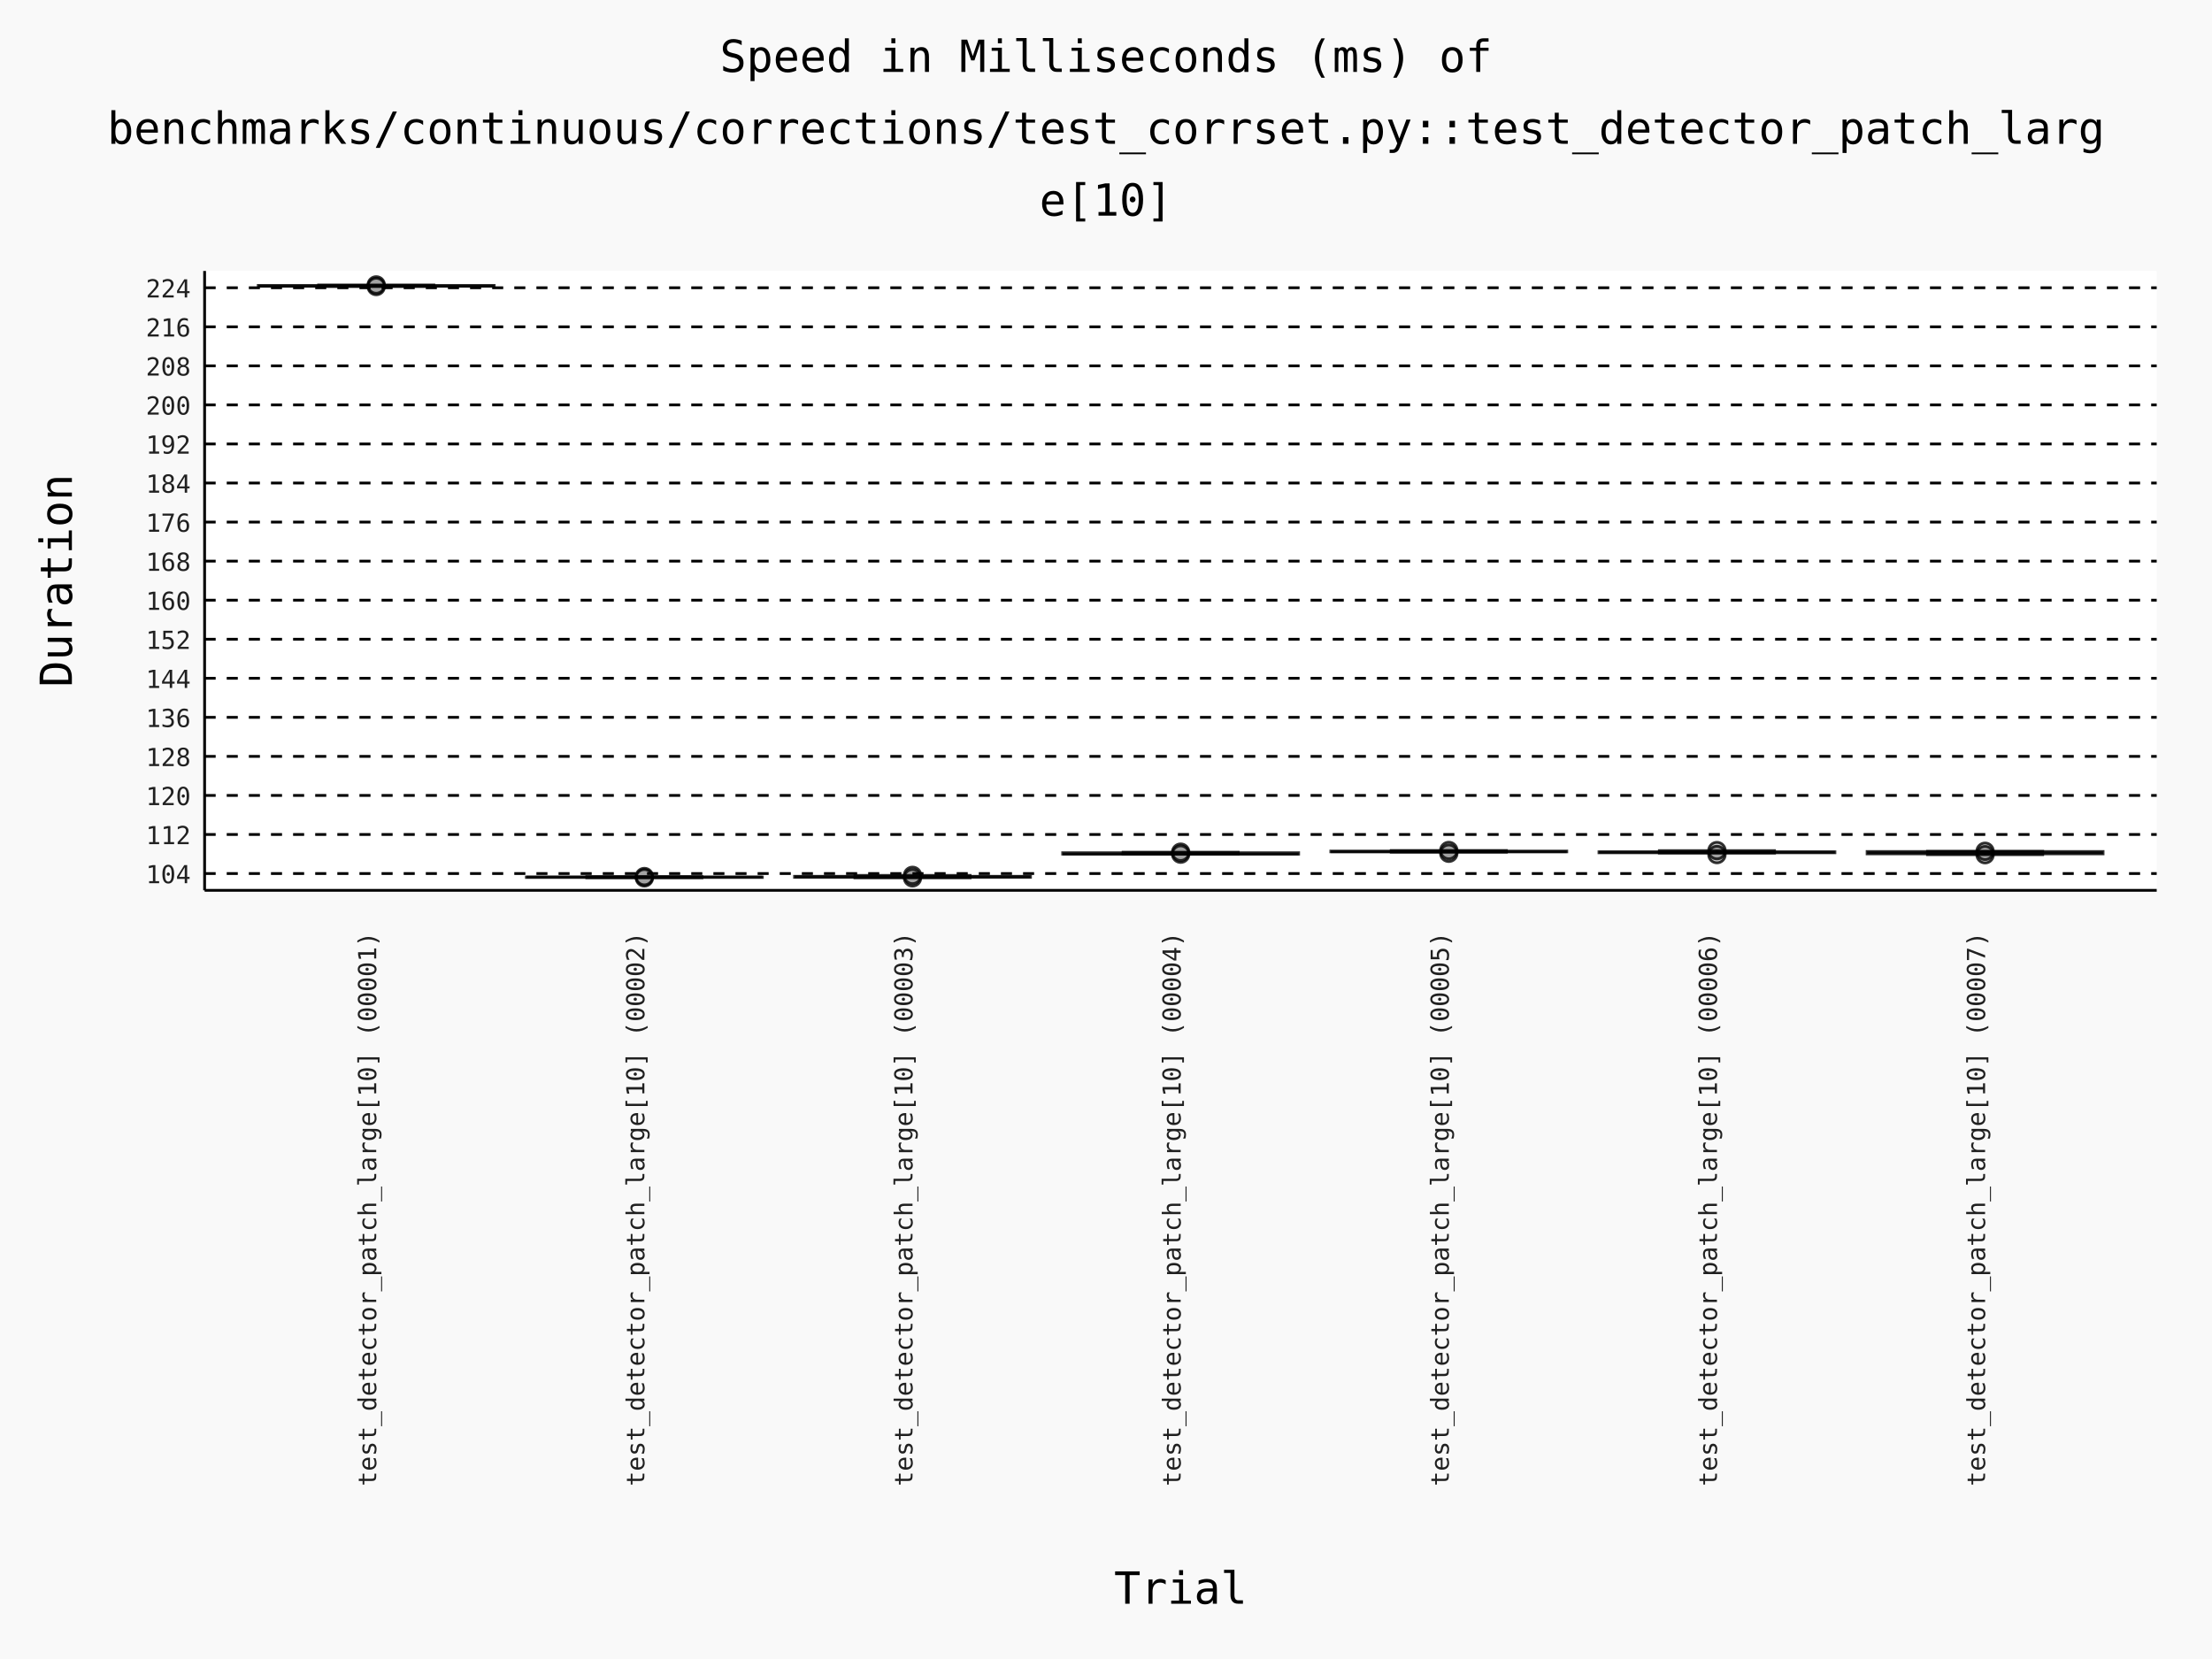
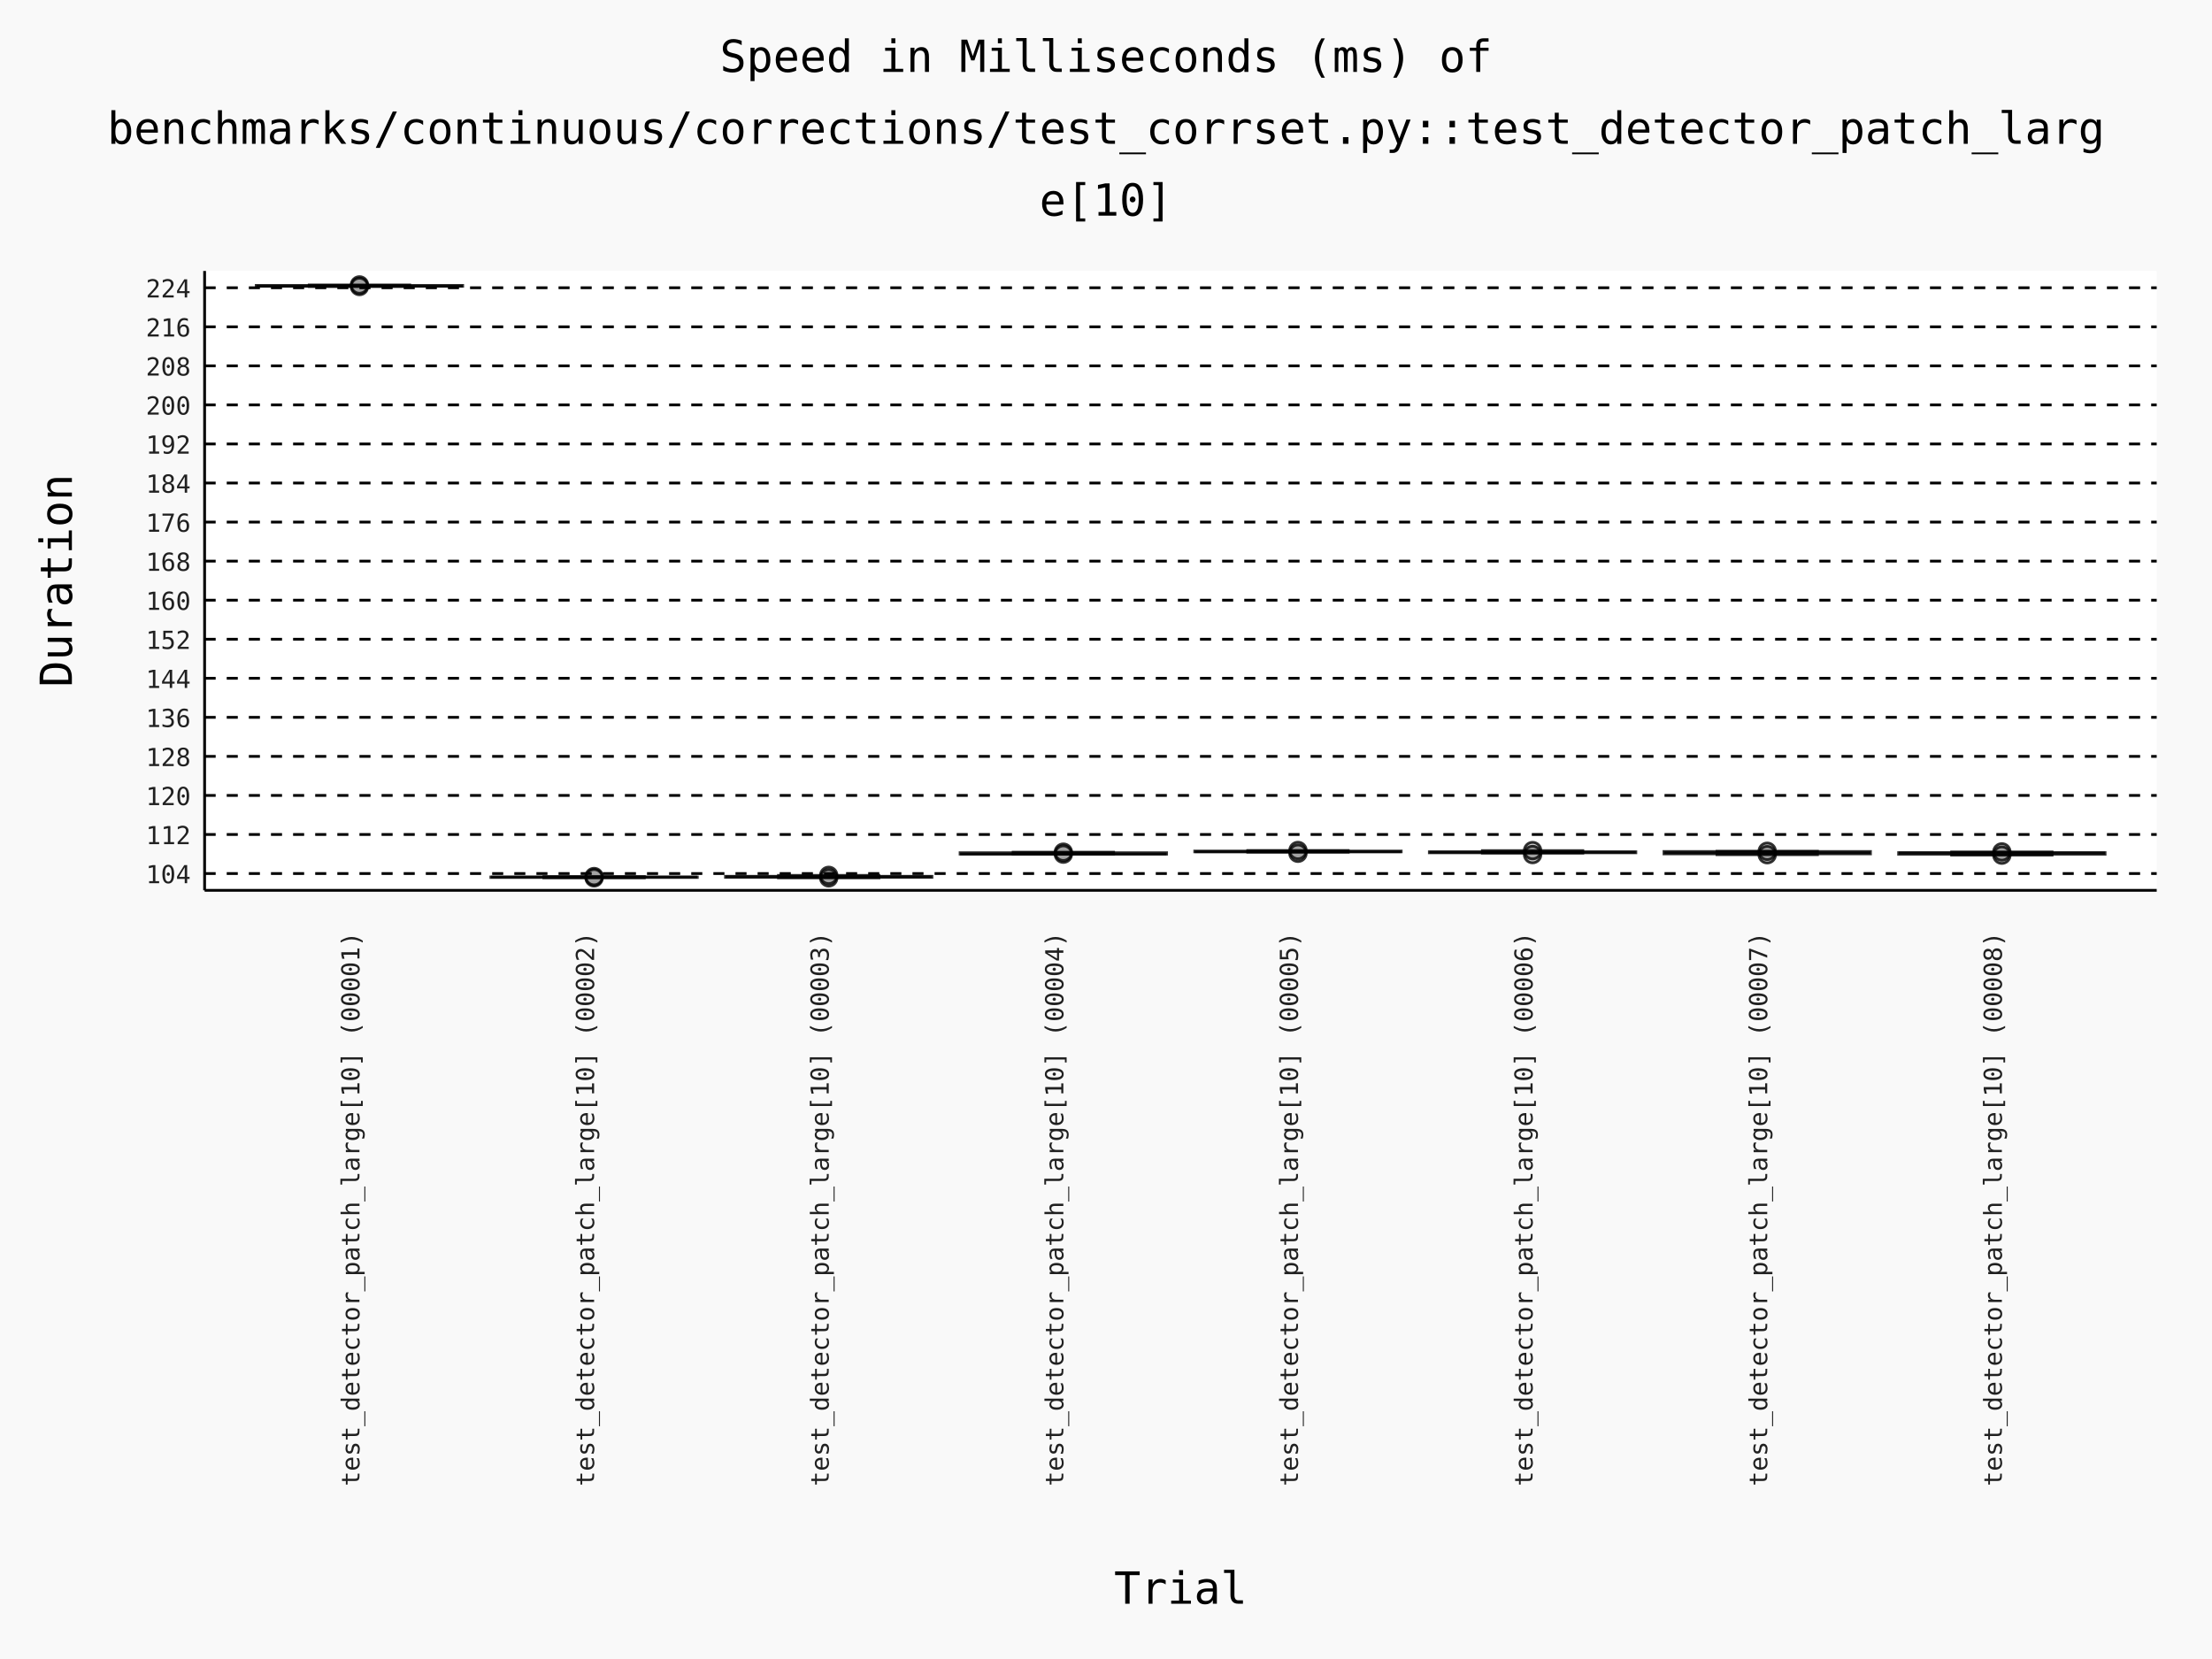
- <svg xmlns="http://www.w3.org/2000/svg" id="chart-17c56194-2a9c-4807-be18-ed8dd30592b7" class="pygal-chart" viewBox="0 0 800 600">
+ <svg xmlns="http://www.w3.org/2000/svg" id="chart-86d1ef3f-f532-4e4b-a601-a12688eab335" class="pygal-chart" viewBox="0 0 800 600">
  <defs>
-     <style type="text/css">#chart-17c56194-2a9c-4807-be18-ed8dd30592b7{-webkit-user-select:none;-webkit-font-smoothing:antialiased;font-family:Consolas,"Deja Vu Sans Mono","Bitstream Vera Sans Mono","Courier New",monospace}#chart-17c56194-2a9c-4807-be18-ed8dd30592b7 .title{font-family:Consolas,"Deja Vu Sans Mono","Bitstream Vera Sans Mono","Courier New",monospace;font-size:16px}#chart-17c56194-2a9c-4807-be18-ed8dd30592b7 .legends .legend text{font-family:Consolas,"Deja Vu Sans Mono","Bitstream Vera Sans Mono","Courier New",monospace;font-size:14px}#chart-17c56194-2a9c-4807-be18-ed8dd30592b7 .axis text{font-family:Consolas,"Deja Vu Sans Mono","Bitstream Vera Sans Mono","Courier New",monospace;font-size:10px}#chart-17c56194-2a9c-4807-be18-ed8dd30592b7 .axis text.major{font-family:Consolas,"Deja Vu Sans Mono","Bitstream Vera Sans Mono","Courier New",monospace;font-size:10px}#chart-17c56194-2a9c-4807-be18-ed8dd30592b7 .text-overlay text.value{font-family:Consolas,"Deja Vu Sans Mono","Bitstream Vera Sans Mono","Courier New",monospace;font-size:16px}#chart-17c56194-2a9c-4807-be18-ed8dd30592b7 .text-overlay text.label{font-family:Consolas,"Deja Vu Sans Mono","Bitstream Vera Sans Mono","Courier New",monospace;font-size:10px}#chart-17c56194-2a9c-4807-be18-ed8dd30592b7 .tooltip{font-family:Consolas,"Deja Vu Sans Mono","Bitstream Vera Sans Mono","Courier New",monospace;font-size:14px}#chart-17c56194-2a9c-4807-be18-ed8dd30592b7 text.no_data{font-family:Consolas,"Deja Vu Sans Mono","Bitstream Vera Sans Mono","Courier New",monospace;font-size:64px}
- #chart-17c56194-2a9c-4807-be18-ed8dd30592b7{background-color:rgba(249,249,249,1)}#chart-17c56194-2a9c-4807-be18-ed8dd30592b7 path,#chart-17c56194-2a9c-4807-be18-ed8dd30592b7 line,#chart-17c56194-2a9c-4807-be18-ed8dd30592b7 rect,#chart-17c56194-2a9c-4807-be18-ed8dd30592b7 circle{-webkit-transition:150ms;-moz-transition:150ms;transition:150ms}#chart-17c56194-2a9c-4807-be18-ed8dd30592b7 .graph &gt; .background{fill:rgba(249,249,249,1)}#chart-17c56194-2a9c-4807-be18-ed8dd30592b7 .plot &gt; .background{fill:rgba(255,255,255,1)}#chart-17c56194-2a9c-4807-be18-ed8dd30592b7 .graph{fill:rgba(0,0,0,.87)}#chart-17c56194-2a9c-4807-be18-ed8dd30592b7 text.no_data{fill:rgba(0,0,0,1)}#chart-17c56194-2a9c-4807-be18-ed8dd30592b7 .title{fill:rgba(0,0,0,1)}#chart-17c56194-2a9c-4807-be18-ed8dd30592b7 .legends .legend text{fill:rgba(0,0,0,.87)}#chart-17c56194-2a9c-4807-be18-ed8dd30592b7 .legends .legend:hover text{fill:rgba(0,0,0,1)}#chart-17c56194-2a9c-4807-be18-ed8dd30592b7 .axis .line{stroke:rgba(0,0,0,1)}#chart-17c56194-2a9c-4807-be18-ed8dd30592b7 .axis .guide.line{stroke:rgba(0,0,0,.54)}#chart-17c56194-2a9c-4807-be18-ed8dd30592b7 .axis .major.line{stroke:rgba(0,0,0,.87)}#chart-17c56194-2a9c-4807-be18-ed8dd30592b7 .axis text.major{fill:rgba(0,0,0,1)}#chart-17c56194-2a9c-4807-be18-ed8dd30592b7 .axis.y .guides:hover .guide.line,#chart-17c56194-2a9c-4807-be18-ed8dd30592b7 .line-graph .axis.x .guides:hover .guide.line,#chart-17c56194-2a9c-4807-be18-ed8dd30592b7 .stackedline-graph .axis.x .guides:hover .guide.line,#chart-17c56194-2a9c-4807-be18-ed8dd30592b7 .xy-graph .axis.x .guides:hover .guide.line{stroke:rgba(0,0,0,1)}#chart-17c56194-2a9c-4807-be18-ed8dd30592b7 .axis .guides:hover text{fill:rgba(0,0,0,1)}#chart-17c56194-2a9c-4807-be18-ed8dd30592b7 .reactive{fill-opacity:.7;stroke-opacity:.8;stroke-width:1}#chart-17c56194-2a9c-4807-be18-ed8dd30592b7 .ci{stroke:rgba(0,0,0,.87)}#chart-17c56194-2a9c-4807-be18-ed8dd30592b7 .reactive.active,#chart-17c56194-2a9c-4807-be18-ed8dd30592b7 .active .reactive{fill-opacity:.8;stroke-opacity:.9;stroke-width:4}#chart-17c56194-2a9c-4807-be18-ed8dd30592b7 .ci .reactive.active{stroke-width:1.5}#chart-17c56194-2a9c-4807-be18-ed8dd30592b7 .series text{fill:rgba(0,0,0,1)}#chart-17c56194-2a9c-4807-be18-ed8dd30592b7 .tooltip rect{fill:rgba(255,255,255,1);stroke:rgba(0,0,0,1);-webkit-transition:opacity 150ms;-moz-transition:opacity 150ms;transition:opacity 150ms}#chart-17c56194-2a9c-4807-be18-ed8dd30592b7 .tooltip .label{fill:rgba(0,0,0,.87)}#chart-17c56194-2a9c-4807-be18-ed8dd30592b7 .tooltip .label{fill:rgba(0,0,0,.87)}#chart-17c56194-2a9c-4807-be18-ed8dd30592b7 .tooltip .legend{font-size:.8em;fill:rgba(0,0,0,.54)}#chart-17c56194-2a9c-4807-be18-ed8dd30592b7 .tooltip .x_label{font-size:.6em;fill:rgba(0,0,0,1)}#chart-17c56194-2a9c-4807-be18-ed8dd30592b7 .tooltip .xlink{font-size:.5em;text-decoration:underline}#chart-17c56194-2a9c-4807-be18-ed8dd30592b7 .tooltip .value{font-size:1.5em}#chart-17c56194-2a9c-4807-be18-ed8dd30592b7 .bound{font-size:.5em}#chart-17c56194-2a9c-4807-be18-ed8dd30592b7 .max-value{font-size:.75em;fill:rgba(0,0,0,.54)}#chart-17c56194-2a9c-4807-be18-ed8dd30592b7 .map-element{fill:rgba(255,255,255,1);stroke:rgba(0,0,0,.54) !important}#chart-17c56194-2a9c-4807-be18-ed8dd30592b7 .map-element .reactive{fill-opacity:inherit;stroke-opacity:inherit}#chart-17c56194-2a9c-4807-be18-ed8dd30592b7 .color-0,#chart-17c56194-2a9c-4807-be18-ed8dd30592b7 .color-0 a:visited{stroke:#000000;fill:#000000}#chart-17c56194-2a9c-4807-be18-ed8dd30592b7 .color-1,#chart-17c56194-2a9c-4807-be18-ed8dd30592b7 .color-1 a:visited{stroke:#000000;fill:#000000}#chart-17c56194-2a9c-4807-be18-ed8dd30592b7 .color-2,#chart-17c56194-2a9c-4807-be18-ed8dd30592b7 .color-2 a:visited{stroke:#000000;fill:#000000}#chart-17c56194-2a9c-4807-be18-ed8dd30592b7 .color-3,#chart-17c56194-2a9c-4807-be18-ed8dd30592b7 .color-3 a:visited{stroke:#000000;fill:#000000}#chart-17c56194-2a9c-4807-be18-ed8dd30592b7 .color-4,#chart-17c56194-2a9c-4807-be18-ed8dd30592b7 .color-4 a:visited{stroke:#000000;fill:#000000}#chart-17c56194-2a9c-4807-be18-ed8dd30592b7 .color-5,#chart-17c56194-2a9c-4807-be18-ed8dd30592b7 .color-5 a:visited{stroke:#000000;fill:#000000}#chart-17c56194-2a9c-4807-be18-ed8dd30592b7 .color-6,#chart-17c56194-2a9c-4807-be18-ed8dd30592b7 .color-6 a:visited{stroke:#000000;fill:#000000}#chart-17c56194-2a9c-4807-be18-ed8dd30592b7 .text-overlay .color-0 text{fill:white}#chart-17c56194-2a9c-4807-be18-ed8dd30592b7 .text-overlay .color-1 text{fill:white}#chart-17c56194-2a9c-4807-be18-ed8dd30592b7 .text-overlay .color-2 text{fill:white}#chart-17c56194-2a9c-4807-be18-ed8dd30592b7 .text-overlay .color-3 text{fill:white}#chart-17c56194-2a9c-4807-be18-ed8dd30592b7 .text-overlay .color-4 text{fill:white}#chart-17c56194-2a9c-4807-be18-ed8dd30592b7 .text-overlay .color-5 text{fill:white}#chart-17c56194-2a9c-4807-be18-ed8dd30592b7 .text-overlay .color-6 text{fill:white}
- #chart-17c56194-2a9c-4807-be18-ed8dd30592b7 text.no_data{text-anchor:middle}#chart-17c56194-2a9c-4807-be18-ed8dd30592b7 .guide.line{fill:none}#chart-17c56194-2a9c-4807-be18-ed8dd30592b7 .centered{text-anchor:middle}#chart-17c56194-2a9c-4807-be18-ed8dd30592b7 .title{text-anchor:middle}#chart-17c56194-2a9c-4807-be18-ed8dd30592b7 .legends .legend text{fill-opacity:1}#chart-17c56194-2a9c-4807-be18-ed8dd30592b7 .axis.x text{text-anchor:middle}#chart-17c56194-2a9c-4807-be18-ed8dd30592b7 .axis.x:not(.web) text[transform]{text-anchor:start}#chart-17c56194-2a9c-4807-be18-ed8dd30592b7 .axis.x:not(.web) text[transform].backwards{text-anchor:end}#chart-17c56194-2a9c-4807-be18-ed8dd30592b7 .axis.y text{text-anchor:end}#chart-17c56194-2a9c-4807-be18-ed8dd30592b7 .axis.y text[transform].backwards{text-anchor:start}#chart-17c56194-2a9c-4807-be18-ed8dd30592b7 .axis.y2 text{text-anchor:start}#chart-17c56194-2a9c-4807-be18-ed8dd30592b7 .axis.y2 text[transform].backwards{text-anchor:end}#chart-17c56194-2a9c-4807-be18-ed8dd30592b7 .axis .guide.line{stroke-dasharray:4,4;stroke:black}#chart-17c56194-2a9c-4807-be18-ed8dd30592b7 .axis .major.guide.line{stroke-dasharray:6,6;stroke:black}#chart-17c56194-2a9c-4807-be18-ed8dd30592b7 .horizontal .axis.y .guide.line,#chart-17c56194-2a9c-4807-be18-ed8dd30592b7 .horizontal .axis.y2 .guide.line,#chart-17c56194-2a9c-4807-be18-ed8dd30592b7 .vertical .axis.x .guide.line{opacity:0}#chart-17c56194-2a9c-4807-be18-ed8dd30592b7 .horizontal .axis.always_show .guide.line,#chart-17c56194-2a9c-4807-be18-ed8dd30592b7 .vertical .axis.always_show .guide.line{opacity:1 !important}#chart-17c56194-2a9c-4807-be18-ed8dd30592b7 .axis.y .guides:hover .guide.line,#chart-17c56194-2a9c-4807-be18-ed8dd30592b7 .axis.y2 .guides:hover .guide.line,#chart-17c56194-2a9c-4807-be18-ed8dd30592b7 .axis.x .guides:hover .guide.line{opacity:1}#chart-17c56194-2a9c-4807-be18-ed8dd30592b7 .axis .guides:hover text{opacity:1}#chart-17c56194-2a9c-4807-be18-ed8dd30592b7 .nofill{fill:none}#chart-17c56194-2a9c-4807-be18-ed8dd30592b7 .subtle-fill{fill-opacity:.2}#chart-17c56194-2a9c-4807-be18-ed8dd30592b7 .dot{stroke-width:1px;fill-opacity:1;stroke-opacity:1}#chart-17c56194-2a9c-4807-be18-ed8dd30592b7 .dot.active{stroke-width:5px}#chart-17c56194-2a9c-4807-be18-ed8dd30592b7 .dot.negative{fill:transparent}#chart-17c56194-2a9c-4807-be18-ed8dd30592b7 text,#chart-17c56194-2a9c-4807-be18-ed8dd30592b7 tspan{stroke:none !important}#chart-17c56194-2a9c-4807-be18-ed8dd30592b7 .series text.active{opacity:1}#chart-17c56194-2a9c-4807-be18-ed8dd30592b7 .tooltip rect{fill-opacity:.95;stroke-width:.5}#chart-17c56194-2a9c-4807-be18-ed8dd30592b7 .tooltip text{fill-opacity:1}#chart-17c56194-2a9c-4807-be18-ed8dd30592b7 .showable{visibility:hidden}#chart-17c56194-2a9c-4807-be18-ed8dd30592b7 .showable.shown{visibility:visible}#chart-17c56194-2a9c-4807-be18-ed8dd30592b7 .gauge-background{fill:rgba(229,229,229,1);stroke:none}#chart-17c56194-2a9c-4807-be18-ed8dd30592b7 .bg-lines{stroke:rgba(249,249,249,1);stroke-width:2px}
+     <style type="text/css">#chart-86d1ef3f-f532-4e4b-a601-a12688eab335{-webkit-user-select:none;-webkit-font-smoothing:antialiased;font-family:Consolas,"Deja Vu Sans Mono","Bitstream Vera Sans Mono","Courier New",monospace}#chart-86d1ef3f-f532-4e4b-a601-a12688eab335 .title{font-family:Consolas,"Deja Vu Sans Mono","Bitstream Vera Sans Mono","Courier New",monospace;font-size:16px}#chart-86d1ef3f-f532-4e4b-a601-a12688eab335 .legends .legend text{font-family:Consolas,"Deja Vu Sans Mono","Bitstream Vera Sans Mono","Courier New",monospace;font-size:14px}#chart-86d1ef3f-f532-4e4b-a601-a12688eab335 .axis text{font-family:Consolas,"Deja Vu Sans Mono","Bitstream Vera Sans Mono","Courier New",monospace;font-size:10px}#chart-86d1ef3f-f532-4e4b-a601-a12688eab335 .axis text.major{font-family:Consolas,"Deja Vu Sans Mono","Bitstream Vera Sans Mono","Courier New",monospace;font-size:10px}#chart-86d1ef3f-f532-4e4b-a601-a12688eab335 .text-overlay text.value{font-family:Consolas,"Deja Vu Sans Mono","Bitstream Vera Sans Mono","Courier New",monospace;font-size:16px}#chart-86d1ef3f-f532-4e4b-a601-a12688eab335 .text-overlay text.label{font-family:Consolas,"Deja Vu Sans Mono","Bitstream Vera Sans Mono","Courier New",monospace;font-size:10px}#chart-86d1ef3f-f532-4e4b-a601-a12688eab335 .tooltip{font-family:Consolas,"Deja Vu Sans Mono","Bitstream Vera Sans Mono","Courier New",monospace;font-size:14px}#chart-86d1ef3f-f532-4e4b-a601-a12688eab335 text.no_data{font-family:Consolas,"Deja Vu Sans Mono","Bitstream Vera Sans Mono","Courier New",monospace;font-size:64px}
+ #chart-86d1ef3f-f532-4e4b-a601-a12688eab335{background-color:rgba(249,249,249,1)}#chart-86d1ef3f-f532-4e4b-a601-a12688eab335 path,#chart-86d1ef3f-f532-4e4b-a601-a12688eab335 line,#chart-86d1ef3f-f532-4e4b-a601-a12688eab335 rect,#chart-86d1ef3f-f532-4e4b-a601-a12688eab335 circle{-webkit-transition:150ms;-moz-transition:150ms;transition:150ms}#chart-86d1ef3f-f532-4e4b-a601-a12688eab335 .graph &gt; .background{fill:rgba(249,249,249,1)}#chart-86d1ef3f-f532-4e4b-a601-a12688eab335 .plot &gt; .background{fill:rgba(255,255,255,1)}#chart-86d1ef3f-f532-4e4b-a601-a12688eab335 .graph{fill:rgba(0,0,0,.87)}#chart-86d1ef3f-f532-4e4b-a601-a12688eab335 text.no_data{fill:rgba(0,0,0,1)}#chart-86d1ef3f-f532-4e4b-a601-a12688eab335 .title{fill:rgba(0,0,0,1)}#chart-86d1ef3f-f532-4e4b-a601-a12688eab335 .legends .legend text{fill:rgba(0,0,0,.87)}#chart-86d1ef3f-f532-4e4b-a601-a12688eab335 .legends .legend:hover text{fill:rgba(0,0,0,1)}#chart-86d1ef3f-f532-4e4b-a601-a12688eab335 .axis .line{stroke:rgba(0,0,0,1)}#chart-86d1ef3f-f532-4e4b-a601-a12688eab335 .axis .guide.line{stroke:rgba(0,0,0,.54)}#chart-86d1ef3f-f532-4e4b-a601-a12688eab335 .axis .major.line{stroke:rgba(0,0,0,.87)}#chart-86d1ef3f-f532-4e4b-a601-a12688eab335 .axis text.major{fill:rgba(0,0,0,1)}#chart-86d1ef3f-f532-4e4b-a601-a12688eab335 .axis.y .guides:hover .guide.line,#chart-86d1ef3f-f532-4e4b-a601-a12688eab335 .line-graph .axis.x .guides:hover .guide.line,#chart-86d1ef3f-f532-4e4b-a601-a12688eab335 .stackedline-graph .axis.x .guides:hover .guide.line,#chart-86d1ef3f-f532-4e4b-a601-a12688eab335 .xy-graph .axis.x .guides:hover .guide.line{stroke:rgba(0,0,0,1)}#chart-86d1ef3f-f532-4e4b-a601-a12688eab335 .axis .guides:hover text{fill:rgba(0,0,0,1)}#chart-86d1ef3f-f532-4e4b-a601-a12688eab335 .reactive{fill-opacity:.7;stroke-opacity:.8;stroke-width:1}#chart-86d1ef3f-f532-4e4b-a601-a12688eab335 .ci{stroke:rgba(0,0,0,.87)}#chart-86d1ef3f-f532-4e4b-a601-a12688eab335 .reactive.active,#chart-86d1ef3f-f532-4e4b-a601-a12688eab335 .active .reactive{fill-opacity:.8;stroke-opacity:.9;stroke-width:4}#chart-86d1ef3f-f532-4e4b-a601-a12688eab335 .ci .reactive.active{stroke-width:1.5}#chart-86d1ef3f-f532-4e4b-a601-a12688eab335 .series text{fill:rgba(0,0,0,1)}#chart-86d1ef3f-f532-4e4b-a601-a12688eab335 .tooltip rect{fill:rgba(255,255,255,1);stroke:rgba(0,0,0,1);-webkit-transition:opacity 150ms;-moz-transition:opacity 150ms;transition:opacity 150ms}#chart-86d1ef3f-f532-4e4b-a601-a12688eab335 .tooltip .label{fill:rgba(0,0,0,.87)}#chart-86d1ef3f-f532-4e4b-a601-a12688eab335 .tooltip .label{fill:rgba(0,0,0,.87)}#chart-86d1ef3f-f532-4e4b-a601-a12688eab335 .tooltip .legend{font-size:.8em;fill:rgba(0,0,0,.54)}#chart-86d1ef3f-f532-4e4b-a601-a12688eab335 .tooltip .x_label{font-size:.6em;fill:rgba(0,0,0,1)}#chart-86d1ef3f-f532-4e4b-a601-a12688eab335 .tooltip .xlink{font-size:.5em;text-decoration:underline}#chart-86d1ef3f-f532-4e4b-a601-a12688eab335 .tooltip .value{font-size:1.5em}#chart-86d1ef3f-f532-4e4b-a601-a12688eab335 .bound{font-size:.5em}#chart-86d1ef3f-f532-4e4b-a601-a12688eab335 .max-value{font-size:.75em;fill:rgba(0,0,0,.54)}#chart-86d1ef3f-f532-4e4b-a601-a12688eab335 .map-element{fill:rgba(255,255,255,1);stroke:rgba(0,0,0,.54) !important}#chart-86d1ef3f-f532-4e4b-a601-a12688eab335 .map-element .reactive{fill-opacity:inherit;stroke-opacity:inherit}#chart-86d1ef3f-f532-4e4b-a601-a12688eab335 .color-0,#chart-86d1ef3f-f532-4e4b-a601-a12688eab335 .color-0 a:visited{stroke:#000000;fill:#000000}#chart-86d1ef3f-f532-4e4b-a601-a12688eab335 .color-1,#chart-86d1ef3f-f532-4e4b-a601-a12688eab335 .color-1 a:visited{stroke:#000000;fill:#000000}#chart-86d1ef3f-f532-4e4b-a601-a12688eab335 .color-2,#chart-86d1ef3f-f532-4e4b-a601-a12688eab335 .color-2 a:visited{stroke:#000000;fill:#000000}#chart-86d1ef3f-f532-4e4b-a601-a12688eab335 .color-3,#chart-86d1ef3f-f532-4e4b-a601-a12688eab335 .color-3 a:visited{stroke:#000000;fill:#000000}#chart-86d1ef3f-f532-4e4b-a601-a12688eab335 .color-4,#chart-86d1ef3f-f532-4e4b-a601-a12688eab335 .color-4 a:visited{stroke:#000000;fill:#000000}#chart-86d1ef3f-f532-4e4b-a601-a12688eab335 .color-5,#chart-86d1ef3f-f532-4e4b-a601-a12688eab335 .color-5 a:visited{stroke:#000000;fill:#000000}#chart-86d1ef3f-f532-4e4b-a601-a12688eab335 .color-6,#chart-86d1ef3f-f532-4e4b-a601-a12688eab335 .color-6 a:visited{stroke:#000000;fill:#000000}#chart-86d1ef3f-f532-4e4b-a601-a12688eab335 .color-7,#chart-86d1ef3f-f532-4e4b-a601-a12688eab335 .color-7 a:visited{stroke:#000000;fill:#000000}#chart-86d1ef3f-f532-4e4b-a601-a12688eab335 .text-overlay .color-0 text{fill:white}#chart-86d1ef3f-f532-4e4b-a601-a12688eab335 .text-overlay .color-1 text{fill:white}#chart-86d1ef3f-f532-4e4b-a601-a12688eab335 .text-overlay .color-2 text{fill:white}#chart-86d1ef3f-f532-4e4b-a601-a12688eab335 .text-overlay .color-3 text{fill:white}#chart-86d1ef3f-f532-4e4b-a601-a12688eab335 .text-overlay .color-4 text{fill:white}#chart-86d1ef3f-f532-4e4b-a601-a12688eab335 .text-overlay .color-5 text{fill:white}#chart-86d1ef3f-f532-4e4b-a601-a12688eab335 .text-overlay .color-6 text{fill:white}#chart-86d1ef3f-f532-4e4b-a601-a12688eab335 .text-overlay .color-7 text{fill:white}
+ #chart-86d1ef3f-f532-4e4b-a601-a12688eab335 text.no_data{text-anchor:middle}#chart-86d1ef3f-f532-4e4b-a601-a12688eab335 .guide.line{fill:none}#chart-86d1ef3f-f532-4e4b-a601-a12688eab335 .centered{text-anchor:middle}#chart-86d1ef3f-f532-4e4b-a601-a12688eab335 .title{text-anchor:middle}#chart-86d1ef3f-f532-4e4b-a601-a12688eab335 .legends .legend text{fill-opacity:1}#chart-86d1ef3f-f532-4e4b-a601-a12688eab335 .axis.x text{text-anchor:middle}#chart-86d1ef3f-f532-4e4b-a601-a12688eab335 .axis.x:not(.web) text[transform]{text-anchor:start}#chart-86d1ef3f-f532-4e4b-a601-a12688eab335 .axis.x:not(.web) text[transform].backwards{text-anchor:end}#chart-86d1ef3f-f532-4e4b-a601-a12688eab335 .axis.y text{text-anchor:end}#chart-86d1ef3f-f532-4e4b-a601-a12688eab335 .axis.y text[transform].backwards{text-anchor:start}#chart-86d1ef3f-f532-4e4b-a601-a12688eab335 .axis.y2 text{text-anchor:start}#chart-86d1ef3f-f532-4e4b-a601-a12688eab335 .axis.y2 text[transform].backwards{text-anchor:end}#chart-86d1ef3f-f532-4e4b-a601-a12688eab335 .axis .guide.line{stroke-dasharray:4,4;stroke:black}#chart-86d1ef3f-f532-4e4b-a601-a12688eab335 .axis .major.guide.line{stroke-dasharray:6,6;stroke:black}#chart-86d1ef3f-f532-4e4b-a601-a12688eab335 .horizontal .axis.y .guide.line,#chart-86d1ef3f-f532-4e4b-a601-a12688eab335 .horizontal .axis.y2 .guide.line,#chart-86d1ef3f-f532-4e4b-a601-a12688eab335 .vertical .axis.x .guide.line{opacity:0}#chart-86d1ef3f-f532-4e4b-a601-a12688eab335 .horizontal .axis.always_show .guide.line,#chart-86d1ef3f-f532-4e4b-a601-a12688eab335 .vertical .axis.always_show .guide.line{opacity:1 !important}#chart-86d1ef3f-f532-4e4b-a601-a12688eab335 .axis.y .guides:hover .guide.line,#chart-86d1ef3f-f532-4e4b-a601-a12688eab335 .axis.y2 .guides:hover .guide.line,#chart-86d1ef3f-f532-4e4b-a601-a12688eab335 .axis.x .guides:hover .guide.line{opacity:1}#chart-86d1ef3f-f532-4e4b-a601-a12688eab335 .axis .guides:hover text{opacity:1}#chart-86d1ef3f-f532-4e4b-a601-a12688eab335 .nofill{fill:none}#chart-86d1ef3f-f532-4e4b-a601-a12688eab335 .subtle-fill{fill-opacity:.2}#chart-86d1ef3f-f532-4e4b-a601-a12688eab335 .dot{stroke-width:1px;fill-opacity:1;stroke-opacity:1}#chart-86d1ef3f-f532-4e4b-a601-a12688eab335 .dot.active{stroke-width:5px}#chart-86d1ef3f-f532-4e4b-a601-a12688eab335 .dot.negative{fill:transparent}#chart-86d1ef3f-f532-4e4b-a601-a12688eab335 text,#chart-86d1ef3f-f532-4e4b-a601-a12688eab335 tspan{stroke:none !important}#chart-86d1ef3f-f532-4e4b-a601-a12688eab335 .series text.active{opacity:1}#chart-86d1ef3f-f532-4e4b-a601-a12688eab335 .tooltip rect{fill-opacity:.95;stroke-width:.5}#chart-86d1ef3f-f532-4e4b-a601-a12688eab335 .tooltip text{fill-opacity:1}#chart-86d1ef3f-f532-4e4b-a601-a12688eab335 .showable{visibility:hidden}#chart-86d1ef3f-f532-4e4b-a601-a12688eab335 .showable.shown{visibility:visible}#chart-86d1ef3f-f532-4e4b-a601-a12688eab335 .gauge-background{fill:rgba(229,229,229,1);stroke:none}#chart-86d1ef3f-f532-4e4b-a601-a12688eab335 .bg-lines{stroke:rgba(249,249,249,1);stroke-width:2px}
.tooltip .value{font-size:1em !important}.axis text{font-size:9px !important}</style>
  </defs>
  <g class="graph custombox-graph vertical">
    <rect x="0" y="0" width="800" height="600" class="background" />
    <g transform="translate(74, 98)" class="plot">
      <rect x="0" y="0" width="706.0" height="224.0" class="background" />
      <g class="axis y always_show">
        <path d="M0 224 h706" class="line" />
        <g class="guides">
          <path d="M0 217.927 h706" class="guide line" />
          <text x="-5" y="221.427" class="">104</text>
        </g>
        <g class="guides">
          <path d="M0 203.803 h706" class="guide line" />
          <text x="-5" y="207.303" class="">112</text>
        </g>
        <g class="guides">
          <path d="M0 189.68 h706" class="guide line" />
          <text x="-5" y="193.18" class="">120</text>
        </g>
        <g class="guides">
          <path d="M0 175.556 h706" class="guide line" />
          <text x="-5" y="179.056" class="">128</text>
        </g>
        <g class="guides">
          <path d="M0 161.433 h706" class="guide line" />
          <text x="-5" y="164.933" class="">136</text>
        </g>
        <g class="guides">
          <path d="M0 147.309 h706" class="guide line" />
          <text x="-5" y="150.809" class="">144</text>
        </g>
        <g class="guides">
          <path d="M0 133.185 h706" class="guide line" />
          <text x="-5" y="136.685" class="">152</text>
        </g>
        <g class="guides">
          <path d="M0 119.062 h706" class="guide line" />
          <text x="-5" y="122.562" class="">160</text>
        </g>
        <g class="guides">
          <path d="M0 104.938 h706" class="guide line" />
          <text x="-5" y="108.438" class="">168</text>
        </g>
        <g class="guides">
          <path d="M0 90.815 h706" class="guide line" />
          <text x="-5" y="94.315" class="">176</text>
        </g>
        <g class="guides">
          <path d="M0 76.691 h706" class="guide line" />
          <text x="-5" y="80.191" class="">184</text>
        </g>
        <g class="guides">
          <path d="M0 62.567 h706" class="guide line" />
          <text x="-5" y="66.067" class="">192</text>
        </g>
        <g class="guides">
          <path d="M0 48.444 h706" class="guide line" />
          <text x="-5" y="51.944" class="">200</text>
        </g>
        <g class="guides">
          <path d="M0 34.32 h706" class="guide line" />
          <text x="-5" y="37.82" class="">208</text>
        </g>
        <g class="guides">
          <path d="M0 20.197 h706" class="guide line" />
          <text x="-5" y="23.697" class="">216</text>
        </g>
        <g class="guides">
          <path d="M0 6.073 h706" class="guide line" />
          <text x="-5" y="9.573" class="">224</text>
        </g>
      </g>
      <g class="axis x">
        <path d="M0 0 v224" class="line" />
        <g class="guides">
-           <path d="M62.066 0 v224" class="guide line" />
-           <text x="62.066" y="239.0" class="backwards" transform="rotate(270 62.06593 239)">test_detector_patch_large[10] (00001)</text>
-         </g>
-         <g class="guides">
-           <path d="M159.044 0 v224" class="guide line" />
-           <text x="159.044" y="239.0" class="backwards" transform="rotate(270 159.044 239)">test_detector_patch_large[10] (00002)</text>
-         </g>
-         <g class="guides">
-           <path d="M256.022 0 v224" class="guide line" />
-           <text x="256.022" y="239.0" class="backwards" transform="rotate(270 256.022 239)">test_detector_patch_large[10] (00003)</text>
-         </g>
-         <g class="guides">
-           <path d="M353 0 v224" class="guide line" />
-           <text x="353.0" y="239.0" class="backwards" transform="rotate(270 353 239)">test_detector_patch_large[10] (00004)</text>
-         </g>
-         <g class="guides">
-           <path d="M449.978 0 v224" class="guide line" />
-           <text x="449.978" y="239.0" class="backwards" transform="rotate(270 449.978 239)">test_detector_patch_large[10] (00005)</text>
-         </g>
-         <g class="guides">
-           <path d="M546.956 0 v224" class="guide line" />
-           <text x="546.956" y="239.0" class="backwards" transform="rotate(270 546.956 239)">test_detector_patch_large[10] (00006)</text>
-         </g>
-         <g class="guides">
-           <path d="M643.934 0 v224" class="guide line" />
-           <text x="643.934" y="239.0" class="backwards" transform="rotate(270 643.9341 239)">test_detector_patch_large[10] (00007)</text>
+           <path d="M56.005 0 v224" class="guide line" />
+           <text x="56.005" y="239.0" class="backwards" transform="rotate(270 56.00481 239)">test_detector_patch_large[10] (00001)</text>
+         </g>
+         <g class="guides">
+           <path d="M140.861 0 v224" class="guide line" />
+           <text x="140.861" y="239.0" class="backwards" transform="rotate(270 140.8606 239)">test_detector_patch_large[10] (00002)</text>
+         </g>
+         <g class="guides">
+           <path d="M225.716 0 v224" class="guide line" />
+           <text x="225.716" y="239.0" class="backwards" transform="rotate(270 225.7163 239)">test_detector_patch_large[10] (00003)</text>
+         </g>
+         <g class="guides">
+           <path d="M310.572 0 v224" class="guide line" />
+           <text x="310.572" y="239.0" class="backwards" transform="rotate(270 310.5721 239)">test_detector_patch_large[10] (00004)</text>
+         </g>
+         <g class="guides">
+           <path d="M395.428 0 v224" class="guide line" />
+           <text x="395.428" y="239.0" class="backwards" transform="rotate(270 395.4279 239)">test_detector_patch_large[10] (00005)</text>
+         </g>
+         <g class="guides">
+           <path d="M480.284 0 v224" class="guide line" />
+           <text x="480.284" y="239.0" class="backwards" transform="rotate(270 480.2837 239)">test_detector_patch_large[10] (00006)</text>
+         </g>
+         <g class="guides">
+           <path d="M565.139 0 v224" class="guide line" />
+           <text x="565.139" y="239.0" class="backwards" transform="rotate(270 565.1394 239)">test_detector_patch_large[10] (00007)</text>
+         </g>
+         <g class="guides">
+           <path d="M649.995 0 v224" class="guide line" />
+           <text x="649.995" y="239.0" class="backwards" transform="rotate(270 649.9952 239)">test_detector_patch_large[10] (00008)</text>
        </g>
      </g>
      <g class="series serie-0 color-0">
        <g class="boxes">
          <g class="box">
-             <path stroke-width="3" d="M40.731 5.617 L83.401 5.617" class="reactive tooltip-trigger" />
-             <path stroke-width="3" d="M19.396 5.493 L104.736 5.493" class="reactive tooltip-trigger" />
-             <path stroke-width="3" d="M40.731 5.054 L83.401 5.054" class="reactive tooltip-trigger" />
-             <path stroke-width="2" d="M62.066 5.617 L62.066 5.535" class="reactive tooltip-trigger" />
-             <path stroke-width="2" d="M62.066 5.054 L62.066 5.227" class="reactive tooltip-trigger" />
-             <rect x="19.396" y="5.227" height="0.308" width="85.341" class="subtle-fill reactive tooltip-trigger" />
-             <circle cx="62.066" cy="5.617" r="3" class="subtle-fill reactive tooltip-trigger" />
-             <circle cx="62.066" cy="5.054" r="3" class="subtle-fill reactive tooltip-trigger" />
+             <path stroke-width="3" d="M37.337 5.617 L74.673 5.617" class="reactive tooltip-trigger" />
+             <path stroke-width="3" d="M18.668 5.493 L93.341 5.493" class="reactive tooltip-trigger" />
+             <path stroke-width="3" d="M37.337 5.054 L74.673 5.054" class="reactive tooltip-trigger" />
+             <path stroke-width="2" d="M56.005 5.617 L56.005 5.535" class="reactive tooltip-trigger" />
+             <path stroke-width="2" d="M56.005 5.054 L56.005 5.227" class="reactive tooltip-trigger" />
+             <rect x="18.668" y="5.227" height="0.308" width="74.673" class="subtle-fill reactive tooltip-trigger" />
+             <circle cx="56.005" cy="5.617" r="3" class="subtle-fill reactive tooltip-trigger" />
+             <circle cx="56.005" cy="5.054" r="3" class="subtle-fill reactive tooltip-trigger" />
          </g>
        </g>
      </g>
      <g class="series serie-1 color-1">
        <g class="boxes">
          <g class="box">
-             <path stroke-width="3" d="M137.709 219.476 L180.379 219.476" class="reactive tooltip-trigger" />
-             <path stroke-width="3" d="M116.374 219.207 L201.714 219.207" class="reactive tooltip-trigger" />
-             <path stroke-width="3" d="M137.709 219.021 L180.379 219.021" class="reactive tooltip-trigger" />
-             <path stroke-width="2" d="M159.044 219.476 L159.044 219.342" class="reactive tooltip-trigger" />
-             <path stroke-width="2" d="M159.044 219.021 L159.044 219.174" class="reactive tooltip-trigger" />
-             <rect x="116.374" y="219.174" height="0.167" width="85.341" class="subtle-fill reactive tooltip-trigger" />
-             <circle cx="159.044" cy="219.476" r="3" class="subtle-fill reactive tooltip-trigger" />
-             <circle cx="159.044" cy="219.021" r="3" class="subtle-fill reactive tooltip-trigger" />
+             <path stroke-width="3" d="M122.192 219.476 L159.529 219.476" class="reactive tooltip-trigger" />
+             <path stroke-width="3" d="M103.524 219.207 L178.197 219.207" class="reactive tooltip-trigger" />
+             <path stroke-width="3" d="M122.192 219.021 L159.529 219.021" class="reactive tooltip-trigger" />
+             <path stroke-width="2" d="M140.861 219.476 L140.861 219.342" class="reactive tooltip-trigger" />
+             <path stroke-width="2" d="M140.861 219.021 L140.861 219.174" class="reactive tooltip-trigger" />
+             <rect x="103.524" y="219.174" height="0.167" width="74.673" class="subtle-fill reactive tooltip-trigger" />
+             <circle cx="140.861" cy="219.476" r="3" class="subtle-fill reactive tooltip-trigger" />
+             <circle cx="140.861" cy="219.021" r="3" class="subtle-fill reactive tooltip-trigger" />
          </g>
        </g>
      </g>
      <g class="series serie-2 color-2">
        <g class="boxes">
          <g class="box">
-             <path stroke-width="3" d="M234.687 219.48 L277.357 219.48" class="reactive tooltip-trigger" />
-             <path stroke-width="3" d="M213.352 219.122 L298.692 219.122" class="reactive tooltip-trigger" />
-             <path stroke-width="3" d="M234.687 218.592 L277.357 218.592" class="reactive tooltip-trigger" />
-             <path stroke-width="2" d="M256.022 219.48 L256.022 219.293" class="reactive tooltip-trigger" />
-             <path stroke-width="2" d="M256.022 218.592 L256.022 218.927" class="reactive tooltip-trigger" />
-             <rect x="213.352" y="218.927" height="0.366" width="85.341" class="subtle-fill reactive tooltip-trigger" />
-             <circle cx="256.022" cy="219.48" r="3" class="subtle-fill reactive tooltip-trigger" />
-             <circle cx="256.022" cy="218.592" r="3" class="subtle-fill reactive tooltip-trigger" />
+             <path stroke-width="3" d="M207.048 219.48 L244.385 219.48" class="reactive tooltip-trigger" />
+             <path stroke-width="3" d="M188.38 219.122 L263.053 219.122" class="reactive tooltip-trigger" />
+             <path stroke-width="3" d="M207.048 218.592 L244.385 218.592" class="reactive tooltip-trigger" />
+             <path stroke-width="2" d="M225.716 219.48 L225.716 219.293" class="reactive tooltip-trigger" />
+             <path stroke-width="2" d="M225.716 218.592 L225.716 218.927" class="reactive tooltip-trigger" />
+             <rect x="188.38" y="218.927" height="0.366" width="74.673" class="subtle-fill reactive tooltip-trigger" />
+             <circle cx="225.716" cy="219.48" r="3" class="subtle-fill reactive tooltip-trigger" />
+             <circle cx="225.716" cy="218.592" r="3" class="subtle-fill reactive tooltip-trigger" />
          </g>
        </g>
      </g>
      <g class="series serie-3 color-3">
        <g class="boxes">
          <g class="box">
-             <path stroke-width="3" d="M331.665 210.914 L374.335 210.914" class="reactive tooltip-trigger" />
-             <path stroke-width="3" d="M310.33 210.842 L395.67 210.842" class="reactive tooltip-trigger" />
-             <path stroke-width="3" d="M331.665 210.204 L374.335 210.204" class="reactive tooltip-trigger" />
-             <path stroke-width="2" d="M353 210.914 L353 210.903" class="reactive tooltip-trigger" />
-             <path stroke-width="2" d="M353 210.204 L353 210.401" class="reactive tooltip-trigger" />
-             <rect x="310.33" y="210.401" height="0.502" width="85.341" class="subtle-fill reactive tooltip-trigger" />
-             <circle cx="353.0" cy="210.914" r="3" class="subtle-fill reactive tooltip-trigger" />
-             <circle cx="353.0" cy="210.204" r="3" class="subtle-fill reactive tooltip-trigger" />
+             <path stroke-width="3" d="M291.904 210.914 L329.24 210.914" class="reactive tooltip-trigger" />
+             <path stroke-width="3" d="M273.236 210.842 L347.909 210.842" class="reactive tooltip-trigger" />
+             <path stroke-width="3" d="M291.904 210.204 L329.24 210.204" class="reactive tooltip-trigger" />
+             <path stroke-width="2" d="M310.572 210.914 L310.572 210.903" class="reactive tooltip-trigger" />
+             <path stroke-width="2" d="M310.572 210.204 L310.572 210.401" class="reactive tooltip-trigger" />
+             <rect x="273.236" y="210.401" height="0.502" width="74.673" class="subtle-fill reactive tooltip-trigger" />
+             <circle cx="310.572" cy="210.914" r="3" class="subtle-fill reactive tooltip-trigger" />
+             <circle cx="310.572" cy="210.204" r="3" class="subtle-fill reactive tooltip-trigger" />
          </g>
        </g>
      </g>
      <g class="series serie-4 color-4">
        <g class="boxes">
          <g class="box">
-             <path stroke-width="3" d="M428.643 210.206 L471.313 210.206" class="reactive tooltip-trigger" />
-             <path stroke-width="3" d="M407.308 210.031 L492.648 210.031" class="reactive tooltip-trigger" />
-             <path stroke-width="3" d="M428.643 209.595 L471.313 209.595" class="reactive tooltip-trigger" />
-             <path stroke-width="2" d="M449.978 210.206 L449.978 210.072" class="reactive tooltip-trigger" />
-             <path stroke-width="2" d="M449.978 209.595 L449.978 209.803" class="reactive tooltip-trigger" />
-             <rect x="407.308" y="209.803" height="0.269" width="85.341" class="subtle-fill reactive tooltip-trigger" />
-             <circle cx="449.978" cy="210.589" r="3" class="subtle-fill reactive tooltip-trigger" />
-             <circle cx="449.978" cy="209.595" r="3" class="subtle-fill reactive tooltip-trigger" />
+             <path stroke-width="3" d="M376.76 210.206 L414.096 210.206" class="reactive tooltip-trigger" />
+             <path stroke-width="3" d="M358.091 210.031 L432.764 210.031" class="reactive tooltip-trigger" />
+             <path stroke-width="3" d="M376.76 209.595 L414.096 209.595" class="reactive tooltip-trigger" />
+             <path stroke-width="2" d="M395.428 210.206 L395.428 210.072" class="reactive tooltip-trigger" />
+             <path stroke-width="2" d="M395.428 209.595 L395.428 209.803" class="reactive tooltip-trigger" />
+             <rect x="358.091" y="209.803" height="0.269" width="74.673" class="subtle-fill reactive tooltip-trigger" />
+             <circle cx="395.428" cy="210.589" r="3" class="subtle-fill reactive tooltip-trigger" />
+             <circle cx="395.428" cy="209.595" r="3" class="subtle-fill reactive tooltip-trigger" />
          </g>
        </g>
      </g>
      <g class="series serie-5 color-5">
        <g class="boxes">
          <g class="box">
-             <path stroke-width="3" d="M525.621 210.532 L568.291 210.532" class="reactive tooltip-trigger" />
-             <path stroke-width="3" d="M504.286 210.211 L589.626 210.211" class="reactive tooltip-trigger" />
-             <path stroke-width="3" d="M525.621 209.636 L568.291 209.636" class="reactive tooltip-trigger" />
-             <path stroke-width="2" d="M546.956 210.532 L546.956 210.417" class="reactive tooltip-trigger" />
-             <path stroke-width="2" d="M546.956 209.636 L546.956 210.072" class="reactive tooltip-trigger" />
-             <rect x="504.286" y="210.072" height="0.345" width="85.341" class="subtle-fill reactive tooltip-trigger" />
-             <circle cx="546.956" cy="211.059" r="3" class="subtle-fill reactive tooltip-trigger" />
-             <circle cx="546.956" cy="209.636" r="3" class="subtle-fill reactive tooltip-trigger" />
+             <path stroke-width="3" d="M461.615 210.532 L498.952 210.532" class="reactive tooltip-trigger" />
+             <path stroke-width="3" d="M442.947 210.211 L517.62 210.211" class="reactive tooltip-trigger" />
+             <path stroke-width="3" d="M461.615 209.636 L498.952 209.636" class="reactive tooltip-trigger" />
+             <path stroke-width="2" d="M480.284 210.532 L480.284 210.417" class="reactive tooltip-trigger" />
+             <path stroke-width="2" d="M480.284 209.636 L480.284 210.072" class="reactive tooltip-trigger" />
+             <rect x="442.947" y="210.072" height="0.345" width="74.673" class="subtle-fill reactive tooltip-trigger" />
+             <circle cx="480.284" cy="211.059" r="3" class="subtle-fill reactive tooltip-trigger" />
+             <circle cx="480.284" cy="209.636" r="3" class="subtle-fill reactive tooltip-trigger" />
          </g>
        </g>
      </g>
      <g class="series serie-6 color-6">
        <g class="boxes">
          <g class="box">
-             <path stroke-width="3" d="M622.599 211.108 L665.269 211.108" class="reactive tooltip-trigger" />
-             <path stroke-width="3" d="M601.264 210.419 L686.604 210.419" class="reactive tooltip-trigger" />
-             <path stroke-width="3" d="M622.599 209.883 L665.269 209.883" class="reactive tooltip-trigger" />
-             <path stroke-width="2" d="M643.934 211.108 L643.934 210.817" class="reactive tooltip-trigger" />
-             <path stroke-width="2" d="M643.934 209.883 L643.934 209.954" class="reactive tooltip-trigger" />
-             <rect x="601.264" y="209.954" height="0.864" width="85.341" class="subtle-fill reactive tooltip-trigger" />
-             <circle cx="643.934" cy="211.108" r="3" class="subtle-fill reactive tooltip-trigger" />
-             <circle cx="643.934" cy="209.883" r="3" class="subtle-fill reactive tooltip-trigger" />
+             <path stroke-width="3" d="M546.471 211.108 L583.808 211.108" class="reactive tooltip-trigger" />
+             <path stroke-width="3" d="M527.803 210.419 L602.476 210.419" class="reactive tooltip-trigger" />
+             <path stroke-width="3" d="M546.471 209.883 L583.808 209.883" class="reactive tooltip-trigger" />
+             <path stroke-width="2" d="M565.139 211.108 L565.139 210.817" class="reactive tooltip-trigger" />
+             <path stroke-width="2" d="M565.139 209.883 L565.139 209.954" class="reactive tooltip-trigger" />
+             <rect x="527.803" y="209.954" height="0.864" width="74.673" class="subtle-fill reactive tooltip-trigger" />
+             <circle cx="565.139" cy="211.108" r="3" class="subtle-fill reactive tooltip-trigger" />
+             <circle cx="565.139" cy="209.883" r="3" class="subtle-fill reactive tooltip-trigger" />
+           </g>
+         </g>
+       </g>
+       <g class="series serie-7 color-7">
+         <g class="boxes">
+           <g class="box">
+             <path stroke-width="3" d="M631.327 211.271 L668.663 211.271" class="reactive tooltip-trigger" />
+             <path stroke-width="3" d="M612.659 210.498 L687.332 210.498" class="reactive tooltip-trigger" />
+             <path stroke-width="3" d="M631.327 210.113 L668.663 210.113" class="reactive tooltip-trigger" />
+             <path stroke-width="2" d="M649.995 211.271 L649.995 210.943" class="reactive tooltip-trigger" />
+             <path stroke-width="2" d="M649.995 210.113 L649.995 210.372" class="reactive tooltip-trigger" />
+             <rect x="612.659" y="210.372" height="0.57" width="74.673" class="subtle-fill reactive tooltip-trigger" />
+             <circle cx="649.995" cy="211.271" r="3" class="subtle-fill reactive tooltip-trigger" />
+             <circle cx="649.995" cy="210.113" r="3" class="subtle-fill reactive tooltip-trigger" />
          </g>
        </g>
      </g>
    </g>
    <g class="titles">
      <text x="400.0" y="26" class="title plot_title">Speed in Milliseconds (ms) of</text>
      <text x="400.0" y="52" class="title plot_title">benchmarks/continuous/corrections/test_corrset.py::test_detector_patch_larg</text>
      <text x="400.0" y="78" class="title plot_title">e[10]</text>
      <text x="427.0" y="580.0" class="title">Trial</text>
      <text x="0" y="236.0" class="title" transform="rotate(-90 0 210)">Duration</text>
    </g>
    <g transform="translate(74, 98)" class="plot overlay">
      <g class="series serie-0 color-0" />
      <g class="series serie-1 color-1" />
      <g class="series serie-2 color-2" />
      <g class="series serie-3 color-3" />
      <g class="series serie-4 color-4" />
      <g class="series serie-5 color-5" />
      <g class="series serie-6 color-6" />
+       <g class="series serie-7 color-7" />
    </g>
    <g transform="translate(74, 98)" class="plot text-overlay">
      <g class="series serie-0 color-0" />
      <g class="series serie-1 color-1" />
      <g class="series serie-2 color-2" />
      <g class="series serie-3 color-3" />
      <g class="series serie-4 color-4" />
      <g class="series serie-5 color-5" />
      <g class="series serie-6 color-6" />
+       <g class="series serie-7 color-7" />
    </g>
    <g transform="translate(74, 98)" class="plot tooltip-overlay">
      <g transform="translate(0 0)" style="opacity: 0" class="tooltip">
        <rect rx="0" ry="0" width="0" height="0" class="tooltip-box" />
        <g class="text" />
      </g>
    </g>
  </g>
</svg>
